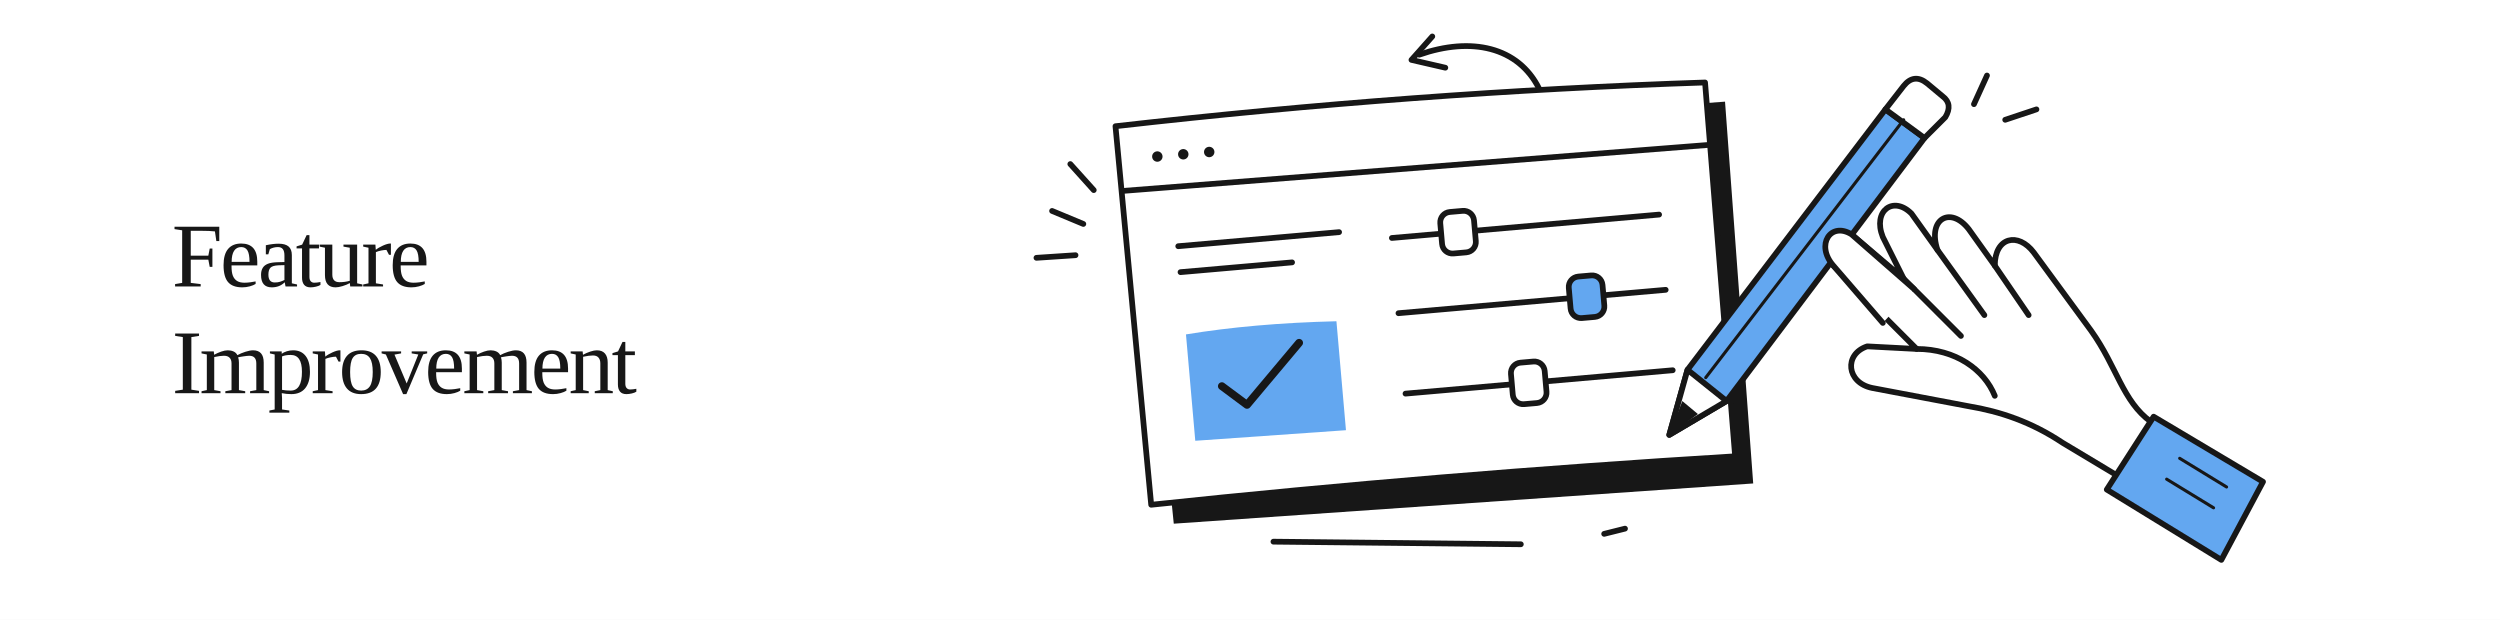
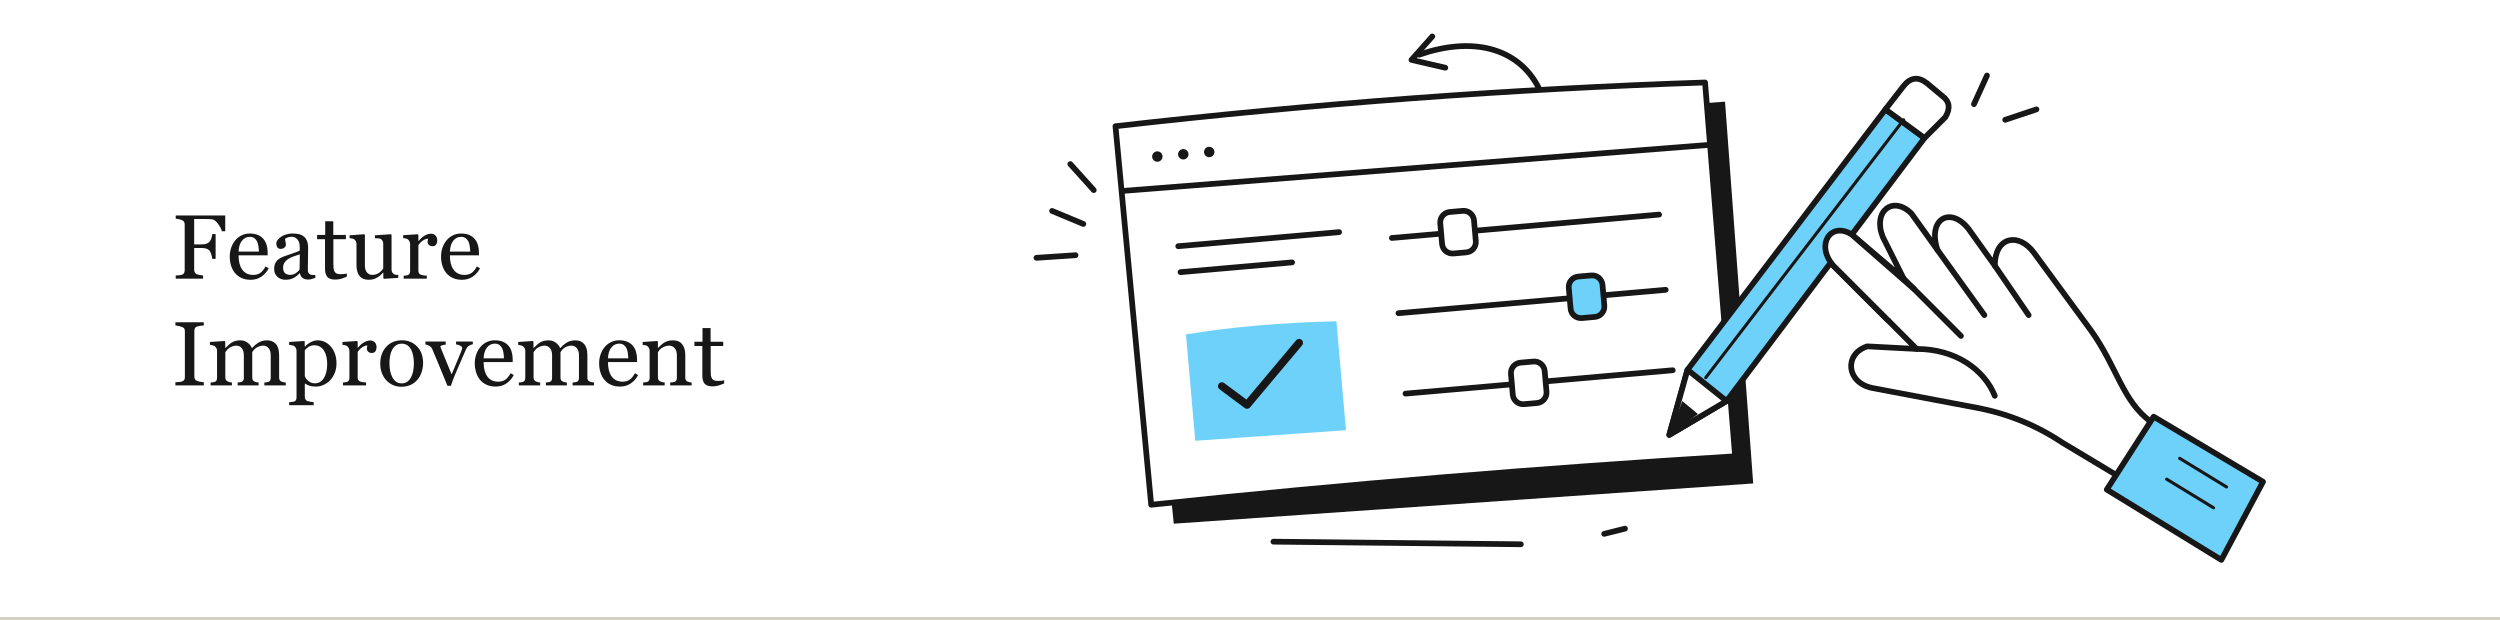
<svg xmlns="http://www.w3.org/2000/svg" width="960" height="238" viewBox="0 0 960 238" fill="none">
-   <path id="background" fill="white" d="M0 0h960v238H0z" />
-   <g id="title" fill="#171717" font-family="Georgia, 'Times New Roman', serif" font-size="35" letter-spacing="-1">
-     <text x="66" y="110">Feature</text>
-     <text x="66" y="151">Improvement</text>
+   <g clip-path="url(#clip0_463_779)">
+     <mask id="path-1-inside-1_463_779" fill="white">
+       <path d="M0 0H960V238H0V0Z" />
+     </mask>
+     <path d="M0 0H960V238H0V0Z" fill="white" />
+     <path d="M86.491 88.816H85.209C84.97 87.916 84.468 86.954 83.705 85.928C82.953 84.903 82.23 84.339 81.535 84.236C81.181 84.191 80.76 84.157 80.27 84.134C79.791 84.111 79.245 84.1 78.629 84.1H74.562V93.841H77.348C78.191 93.841 78.846 93.755 79.313 93.585C79.78 93.402 80.179 93.129 80.509 92.764C80.737 92.513 80.942 92.126 81.124 91.602C81.318 91.067 81.444 90.497 81.501 89.893H82.799V99.412H81.501C81.466 98.911 81.347 98.341 81.142 97.703C80.948 97.065 80.737 96.604 80.509 96.319C80.168 95.897 79.734 95.612 79.21 95.464C78.698 95.305 78.077 95.225 77.348 95.225H74.562V103.582C74.562 103.958 74.636 104.294 74.784 104.59C74.932 104.887 75.194 105.126 75.57 105.308C75.741 105.388 76.112 105.485 76.681 105.599C77.251 105.713 77.684 105.775 77.98 105.787V107H67.47V105.787C67.811 105.764 68.267 105.73 68.837 105.684C69.407 105.627 69.777 105.559 69.948 105.479C70.29 105.331 70.534 105.114 70.683 104.83C70.842 104.533 70.922 104.18 70.922 103.77V86.27C70.922 85.894 70.859 85.564 70.734 85.279C70.609 84.983 70.347 84.743 69.948 84.561C69.64 84.413 69.224 84.282 68.7 84.168C68.188 84.054 67.777 83.986 67.47 83.963V82.749H86.491V88.816ZM103.188 103.035C102.481 104.38 101.535 105.451 100.351 106.248C99.166 107.046 97.804 107.444 96.266 107.444C94.91 107.444 93.72 107.205 92.694 106.727C91.68 106.248 90.843 105.599 90.182 104.778C89.521 103.958 89.026 103.001 88.695 101.907C88.376 100.813 88.217 99.657 88.217 98.438C88.217 97.344 88.388 96.273 88.73 95.225C89.083 94.165 89.595 93.214 90.268 92.371C90.917 91.562 91.72 90.913 92.677 90.423C93.646 89.921 94.728 89.671 95.924 89.671C97.155 89.671 98.209 89.865 99.086 90.252C99.963 90.639 100.675 91.169 101.222 91.841C101.746 92.479 102.134 93.231 102.384 94.097C102.646 94.963 102.777 95.903 102.777 96.917V98.045H91.618C91.618 99.15 91.72 100.153 91.925 101.053C92.142 101.953 92.478 102.745 92.934 103.428C93.378 104.089 93.959 104.613 94.677 105C95.394 105.376 96.249 105.564 97.24 105.564C98.254 105.564 99.126 105.331 99.855 104.864C100.596 104.385 101.308 103.531 101.991 102.3L103.188 103.035ZM99.411 96.609C99.411 95.971 99.354 95.288 99.24 94.559C99.137 93.829 98.966 93.22 98.727 92.73C98.465 92.206 98.106 91.779 97.65 91.448C97.195 91.118 96.608 90.953 95.89 90.953C94.694 90.953 93.697 91.454 92.899 92.457C92.113 93.448 91.686 94.832 91.618 96.609H99.411ZM121.098 106.692C120.562 106.886 120.089 107.04 119.679 107.154C119.28 107.279 118.825 107.342 118.312 107.342C117.423 107.342 116.711 107.137 116.176 106.727C115.652 106.305 115.316 105.695 115.167 104.898H115.065C114.324 105.718 113.527 106.345 112.672 106.778C111.829 107.211 110.81 107.427 109.613 107.427C108.349 107.427 107.306 107.04 106.486 106.265C105.677 105.49 105.272 104.476 105.272 103.223C105.272 102.574 105.364 101.993 105.546 101.48C105.728 100.967 106.002 100.506 106.366 100.096C106.651 99.754 107.027 99.452 107.494 99.19C107.961 98.916 108.4 98.7 108.81 98.54C109.323 98.347 110.36 97.988 111.92 97.464C113.493 96.94 114.552 96.53 115.099 96.233V94.541C115.099 94.393 115.065 94.109 114.997 93.687C114.94 93.266 114.809 92.867 114.604 92.491C114.376 92.069 114.051 91.705 113.629 91.397C113.219 91.078 112.632 90.918 111.869 90.918C111.345 90.918 110.855 91.01 110.399 91.192C109.955 91.363 109.642 91.545 109.459 91.739C109.459 91.967 109.511 92.303 109.613 92.747C109.727 93.191 109.784 93.602 109.784 93.978C109.784 94.376 109.602 94.741 109.237 95.071C108.884 95.402 108.389 95.567 107.75 95.567C107.181 95.567 106.759 95.368 106.486 94.969C106.224 94.559 106.093 94.103 106.093 93.602C106.093 93.078 106.275 92.576 106.64 92.098C107.016 91.619 107.5 91.192 108.092 90.816C108.605 90.497 109.226 90.229 109.955 90.013C110.684 89.785 111.396 89.671 112.091 89.671C113.048 89.671 113.88 89.739 114.586 89.876C115.304 90.001 115.954 90.28 116.535 90.713C117.116 91.135 117.554 91.71 117.851 92.439C118.158 93.157 118.312 94.086 118.312 95.225C118.312 96.854 118.295 98.301 118.261 99.566C118.227 100.819 118.209 102.192 118.209 103.685C118.209 104.129 118.284 104.482 118.432 104.744C118.591 105.006 118.83 105.228 119.149 105.411C119.32 105.513 119.588 105.57 119.953 105.582C120.329 105.593 120.71 105.599 121.098 105.599V106.692ZM115.133 97.669C114.165 97.954 113.316 98.233 112.587 98.506C111.858 98.78 111.18 99.122 110.553 99.532C109.984 99.919 109.534 100.381 109.203 100.916C108.873 101.44 108.708 102.067 108.708 102.796C108.708 103.742 108.952 104.437 109.442 104.881C109.944 105.325 110.576 105.547 111.339 105.547C112.148 105.547 112.86 105.354 113.476 104.966C114.091 104.568 114.609 104.1 115.031 103.565L115.133 97.669ZM133.18 106.265C132.44 106.573 131.739 106.829 131.078 107.034C130.417 107.251 129.608 107.359 128.651 107.359C127.239 107.359 126.242 107.006 125.661 106.299C125.091 105.582 124.806 104.573 124.806 103.274V91.858H121.764V90.218H124.875V84.971H127.985V90.218H132.821V91.858H128.019V101.275C128.019 101.981 128.042 102.574 128.087 103.052C128.144 103.519 128.27 103.93 128.463 104.283C128.646 104.613 128.919 104.864 129.284 105.035C129.648 105.206 130.138 105.291 130.753 105.291C131.038 105.291 131.454 105.268 132.001 105.223C132.559 105.166 132.952 105.097 133.18 105.018V106.265ZM152.936 106.692L147.45 107.068L147.194 106.829V104.693H147.091C146.818 104.978 146.51 105.285 146.168 105.616C145.827 105.935 145.434 106.225 144.989 106.487C144.477 106.795 143.981 107.028 143.502 107.188C143.024 107.347 142.346 107.427 141.469 107.427C139.976 107.427 138.837 106.943 138.051 105.975C137.276 104.995 136.889 103.576 136.889 101.719V93.653C136.889 93.243 136.809 92.901 136.649 92.627C136.501 92.343 136.279 92.098 135.983 91.893C135.778 91.756 135.521 91.659 135.214 91.602C134.906 91.534 134.582 91.488 134.24 91.465V90.355L139.862 89.944L140.119 90.184V101.89C140.119 103.109 140.392 104.026 140.939 104.642C141.486 105.257 142.141 105.564 142.904 105.564C143.531 105.564 144.089 105.468 144.579 105.274C145.069 105.08 145.479 104.852 145.81 104.59C146.117 104.351 146.385 104.1 146.613 103.838C146.852 103.565 147.034 103.314 147.16 103.086V93.533C147.16 93.157 147.08 92.827 146.92 92.542C146.761 92.246 146.539 91.995 146.254 91.79C146.049 91.653 145.741 91.574 145.331 91.551C144.932 91.517 144.482 91.488 143.981 91.465V90.355L150.099 89.944L150.355 90.184V103.565C150.355 103.952 150.435 104.283 150.595 104.556C150.754 104.83 150.976 105.063 151.261 105.257C151.466 105.382 151.711 105.468 151.996 105.513C152.281 105.547 152.594 105.57 152.936 105.582V106.692ZM167.907 92.32C167.907 92.901 167.764 93.419 167.479 93.875C167.195 94.319 166.756 94.541 166.164 94.541C165.526 94.541 165.036 94.376 164.694 94.046C164.363 93.716 164.198 93.351 164.198 92.952C164.198 92.701 164.215 92.474 164.25 92.269C164.295 92.064 164.335 91.858 164.369 91.653C163.834 91.653 163.207 91.87 162.489 92.303C161.771 92.736 161.162 93.351 160.661 94.148V103.958C160.661 104.357 160.735 104.681 160.883 104.932C161.042 105.183 161.287 105.371 161.618 105.496C161.903 105.61 162.267 105.695 162.711 105.752C163.167 105.809 163.56 105.849 163.891 105.872V107H155.004V105.872C155.266 105.849 155.534 105.826 155.807 105.804C156.092 105.781 156.337 105.735 156.542 105.667C156.861 105.564 157.095 105.388 157.243 105.137C157.402 104.875 157.482 104.539 157.482 104.129V93.721C157.482 93.368 157.396 93.02 157.226 92.679C157.066 92.337 156.838 92.064 156.542 91.858C156.326 91.722 156.069 91.625 155.773 91.568C155.477 91.499 155.158 91.454 154.816 91.431V90.32L160.421 89.944L160.661 90.184V92.559H160.746C161.452 91.636 162.239 90.936 163.104 90.457C163.97 89.978 164.762 89.739 165.48 89.739C166.198 89.739 166.779 89.973 167.223 90.44C167.679 90.907 167.907 91.534 167.907 92.32ZM184.33 103.035C183.624 104.38 182.678 105.451 181.493 106.248C180.308 107.046 178.947 107.444 177.409 107.444C176.053 107.444 174.862 107.205 173.837 106.727C172.823 106.248 171.986 105.599 171.325 104.778C170.664 103.958 170.168 103.001 169.838 101.907C169.519 100.813 169.359 99.657 169.359 98.438C169.359 97.344 169.53 96.273 169.872 95.225C170.225 94.165 170.738 93.214 171.41 92.371C172.06 91.562 172.863 90.913 173.82 90.423C174.788 89.921 175.871 89.671 177.067 89.671C178.297 89.671 179.351 89.865 180.229 90.252C181.106 90.639 181.818 91.169 182.365 91.841C182.889 92.479 183.276 93.231 183.527 94.097C183.789 94.963 183.92 95.903 183.92 96.917V98.045H172.76C172.76 99.15 172.863 100.153 173.068 101.053C173.284 101.953 173.62 102.745 174.076 103.428C174.521 104.089 175.102 104.613 175.819 105C176.537 105.376 177.392 105.564 178.383 105.564C179.397 105.564 180.268 105.331 180.998 104.864C181.738 104.385 182.45 103.531 183.134 102.3L184.33 103.035ZM180.553 96.609C180.553 95.971 180.496 95.288 180.382 94.559C180.28 93.829 180.109 93.22 179.87 92.73C179.608 92.206 179.249 91.779 178.793 91.448C178.337 91.118 177.75 90.953 177.033 90.953C175.836 90.953 174.84 91.454 174.042 92.457C173.256 93.448 172.829 94.832 172.76 96.609H180.553Z" fill="#171717" />
+     <path d="M78.27 148H67.35V146.787C67.658 146.764 68.102 146.73 68.683 146.684C69.264 146.639 69.674 146.57 69.914 146.479C70.29 146.331 70.563 146.132 70.734 145.881C70.905 145.619 70.99 145.26 70.99 144.804V127.236C70.99 126.837 70.928 126.507 70.802 126.245C70.677 125.971 70.381 125.743 69.914 125.561C69.572 125.424 69.139 125.299 68.615 125.185C68.102 125.06 67.68 124.986 67.35 124.963V123.75H78.27V124.963C77.917 124.974 77.496 125.02 77.006 125.1C76.516 125.168 76.089 125.259 75.724 125.373C75.291 125.51 75.001 125.732 74.853 126.04C74.704 126.347 74.63 126.689 74.63 127.065V144.616C74.63 144.992 74.71 145.328 74.87 145.625C75.04 145.909 75.325 146.137 75.724 146.308C75.963 146.399 76.351 146.502 76.886 146.616C77.433 146.718 77.894 146.775 78.27 146.787V148ZM109.733 148H101.513V146.872C101.775 146.849 102.037 146.826 102.299 146.804C102.572 146.781 102.812 146.735 103.017 146.667C103.336 146.564 103.569 146.388 103.717 146.137C103.877 145.875 103.957 145.539 103.957 145.129V136.43C103.957 135.245 103.683 134.334 103.136 133.696C102.601 133.046 101.929 132.722 101.12 132.722C100.561 132.722 100.037 132.807 99.547 132.978C99.058 133.149 98.607 133.388 98.197 133.696C97.867 133.946 97.588 134.22 97.36 134.516C97.143 134.801 96.978 135.04 96.864 135.234V144.958C96.864 145.357 96.933 145.687 97.069 145.949C97.206 146.2 97.44 146.394 97.77 146.53C98.032 146.633 98.266 146.713 98.471 146.77C98.687 146.815 98.966 146.849 99.308 146.872V148H91.259V146.872C91.521 146.849 91.772 146.826 92.011 146.804C92.261 146.781 92.489 146.735 92.694 146.667C93.013 146.564 93.247 146.388 93.395 146.137C93.555 145.875 93.634 145.539 93.634 145.129V136.43C93.634 135.245 93.361 134.334 92.814 133.696C92.278 133.046 91.606 132.722 90.797 132.722C90.239 132.722 89.715 132.813 89.225 132.995C88.735 133.166 88.285 133.405 87.875 133.713C87.545 133.964 87.266 134.248 87.038 134.567C86.81 134.875 86.639 135.109 86.525 135.268V144.924C86.525 145.311 86.605 145.636 86.764 145.898C86.924 146.16 87.163 146.359 87.482 146.496C87.721 146.61 87.966 146.695 88.217 146.752C88.467 146.809 88.747 146.849 89.054 146.872V148H80.868V146.872C81.13 146.849 81.398 146.826 81.671 146.804C81.956 146.781 82.201 146.735 82.406 146.667C82.725 146.564 82.959 146.388 83.107 146.137C83.266 145.875 83.346 145.539 83.346 145.129V134.653C83.346 134.288 83.261 133.964 83.09 133.679C82.93 133.382 82.703 133.132 82.406 132.927C82.19 132.79 81.922 132.682 81.603 132.602C81.284 132.511 80.954 132.454 80.612 132.431V131.32L86.251 130.944L86.491 131.184V133.593H86.61C86.895 133.308 87.243 132.972 87.653 132.585C88.063 132.198 88.445 131.884 88.798 131.645C89.197 131.372 89.692 131.144 90.285 130.961C90.888 130.779 91.538 130.688 92.233 130.688C93.327 130.688 94.267 130.984 95.053 131.577C95.839 132.158 96.403 132.864 96.745 133.696C97.155 133.297 97.514 132.95 97.821 132.653C98.14 132.346 98.556 132.021 99.069 131.679C99.502 131.383 100.009 131.144 100.59 130.961C101.182 130.779 101.837 130.688 102.555 130.688C103.979 130.688 105.107 131.155 105.939 132.089C106.771 133.024 107.187 134.459 107.187 136.396V144.958C107.187 145.357 107.255 145.687 107.392 145.949C107.528 146.2 107.762 146.394 108.092 146.53C108.354 146.633 108.611 146.713 108.861 146.77C109.123 146.815 109.414 146.849 109.733 146.872V148ZM127.096 133.149C127.768 133.946 128.287 134.875 128.651 135.935C129.027 136.983 129.215 138.185 129.215 139.541C129.215 140.874 128.993 142.093 128.549 143.198C128.104 144.292 127.518 145.226 126.789 146C126.025 146.787 125.176 147.39 124.242 147.812C123.308 148.234 122.317 148.444 121.269 148.444C120.255 148.444 119.423 148.33 118.773 148.103C118.124 147.875 117.594 147.607 117.184 147.299H117.047V152.358C117.047 152.768 117.127 153.11 117.287 153.383C117.446 153.657 117.691 153.856 118.021 153.981C118.295 154.084 118.682 154.181 119.184 154.272C119.696 154.375 120.118 154.431 120.448 154.443V155.588H111.032V154.443C111.385 154.42 111.727 154.392 112.057 154.357C112.388 154.323 112.684 154.266 112.946 154.187C113.288 154.073 113.527 153.873 113.664 153.588C113.8 153.304 113.869 152.967 113.869 152.58V134.653C113.869 134.311 113.783 133.981 113.612 133.662C113.441 133.343 113.219 133.086 112.946 132.893C112.741 132.756 112.456 132.653 112.091 132.585C111.727 132.505 111.374 132.454 111.032 132.431V131.32L116.774 130.944L117.013 131.149V133.046L117.15 133.081C117.742 132.397 118.477 131.827 119.354 131.372C120.232 130.916 121.103 130.688 121.969 130.688C123.017 130.688 123.974 130.91 124.84 131.354C125.718 131.799 126.47 132.397 127.096 133.149ZM124.311 145.266C124.766 144.559 125.102 143.739 125.319 142.805C125.535 141.87 125.644 140.828 125.644 139.677C125.644 138.834 125.552 137.974 125.37 137.097C125.188 136.219 124.903 135.456 124.516 134.807C124.128 134.146 123.621 133.61 122.995 133.2C122.368 132.79 121.616 132.585 120.739 132.585C119.896 132.585 119.178 132.773 118.585 133.149C117.993 133.514 117.48 133.952 117.047 134.465V144.428C117.15 144.736 117.315 145.055 117.543 145.385C117.782 145.716 118.044 146 118.329 146.24C118.682 146.525 119.064 146.758 119.474 146.94C119.884 147.111 120.386 147.197 120.978 147.197C121.616 147.197 122.231 147.032 122.824 146.701C123.416 146.359 123.912 145.881 124.311 145.266ZM144.596 133.32C144.596 133.901 144.454 134.419 144.169 134.875C143.884 135.319 143.445 135.542 142.853 135.542C142.215 135.542 141.725 135.376 141.383 135.046C141.053 134.715 140.888 134.351 140.888 133.952C140.888 133.701 140.905 133.474 140.939 133.269C140.985 133.063 141.024 132.858 141.059 132.653C140.523 132.653 139.896 132.87 139.179 133.303C138.461 133.736 137.851 134.351 137.35 135.148V144.958C137.35 145.357 137.424 145.681 137.572 145.932C137.732 146.183 137.977 146.371 138.307 146.496C138.592 146.61 138.957 146.695 139.401 146.752C139.857 146.809 140.25 146.849 140.58 146.872V148H131.693V146.872C131.955 146.849 132.223 146.826 132.497 146.804C132.781 146.781 133.026 146.735 133.231 146.667C133.55 146.564 133.784 146.388 133.932 146.137C134.092 145.875 134.171 145.539 134.171 145.129V134.721C134.171 134.368 134.086 134.021 133.915 133.679C133.756 133.337 133.528 133.063 133.231 132.858C133.015 132.722 132.759 132.625 132.462 132.568C132.166 132.5 131.847 132.454 131.505 132.431V131.32L137.111 130.944L137.35 131.184V133.559H137.436C138.142 132.636 138.928 131.936 139.794 131.457C140.66 130.979 141.452 130.739 142.169 130.739C142.887 130.739 143.468 130.973 143.913 131.44C144.368 131.907 144.596 132.534 144.596 133.32ZM162.472 139.404C162.472 140.589 162.284 141.757 161.908 142.907C161.532 144.047 160.997 145.015 160.302 145.812C159.516 146.724 158.604 147.402 157.567 147.846C156.531 148.291 155.368 148.513 154.081 148.513C153.01 148.513 151.99 148.313 151.022 147.915C150.054 147.504 149.193 146.912 148.441 146.137C147.701 145.374 147.108 144.445 146.664 143.352C146.231 142.246 146.015 141.01 146.015 139.643C146.015 137.011 146.778 134.858 148.305 133.183C149.843 131.508 151.854 130.671 154.337 130.671C156.696 130.671 158.638 131.468 160.165 133.063C161.703 134.647 162.472 136.761 162.472 139.404ZM158.935 139.438C158.935 138.583 158.849 137.683 158.678 136.738C158.507 135.781 158.251 134.972 157.909 134.311C157.545 133.605 157.066 133.041 156.474 132.619C155.881 132.186 155.158 131.97 154.303 131.97C153.426 131.97 152.674 132.186 152.047 132.619C151.432 133.052 150.931 133.645 150.543 134.396C150.179 135.091 149.923 135.883 149.774 136.772C149.626 137.661 149.552 138.521 149.552 139.353C149.552 140.446 149.638 141.46 149.809 142.395C149.991 143.317 150.276 144.143 150.663 144.873C151.05 145.602 151.535 146.177 152.116 146.599C152.708 147.009 153.437 147.214 154.303 147.214C155.727 147.214 156.855 146.525 157.687 145.146C158.519 143.767 158.935 141.865 158.935 139.438ZM181.562 132.192C181.049 132.283 180.559 132.471 180.092 132.756C179.636 133.029 179.243 133.519 178.913 134.226C178.24 135.752 177.545 137.347 176.828 139.011C176.11 140.663 175.364 142.4 174.589 144.223C174.361 144.747 174.116 145.368 173.854 146.086C173.603 146.804 173.37 147.493 173.153 148.154H171.82C170.738 145.476 169.741 143.038 168.83 140.839C167.918 138.629 166.972 136.368 165.993 134.055C165.765 133.531 165.395 133.126 164.882 132.841C164.381 132.545 163.874 132.357 163.361 132.277V131.149H171.154V132.346C170.812 132.357 170.385 132.431 169.872 132.568C169.359 132.693 169.103 132.87 169.103 133.098C169.103 133.132 169.132 133.223 169.188 133.371C169.245 133.508 169.302 133.667 169.359 133.85C169.826 135.012 170.487 136.635 171.342 138.72C172.196 140.805 172.891 142.486 173.427 143.762C173.837 142.782 174.35 141.563 174.965 140.104C175.591 138.646 176.264 137.017 176.981 135.217C177.095 134.909 177.204 134.624 177.306 134.362C177.409 134.089 177.46 133.815 177.46 133.542C177.46 133.348 177.363 133.177 177.169 133.029C176.987 132.87 176.765 132.733 176.503 132.619C176.241 132.505 175.985 132.42 175.734 132.363C175.483 132.306 175.278 132.266 175.119 132.243V131.149H181.562V132.192ZM197.284 144.035C196.578 145.38 195.632 146.451 194.447 147.248C193.262 148.046 191.901 148.444 190.363 148.444C189.007 148.444 187.816 148.205 186.791 147.727C185.777 147.248 184.94 146.599 184.279 145.778C183.618 144.958 183.122 144.001 182.792 142.907C182.473 141.813 182.313 140.657 182.313 139.438C182.313 138.344 182.484 137.273 182.826 136.225C183.179 135.166 183.692 134.214 184.364 133.371C185.014 132.562 185.817 131.913 186.774 131.423C187.742 130.922 188.825 130.671 190.021 130.671C191.251 130.671 192.305 130.865 193.183 131.252C194.06 131.639 194.772 132.169 195.319 132.841C195.843 133.479 196.23 134.231 196.481 135.097C196.743 135.963 196.874 136.903 196.874 137.917V139.045H185.714C185.714 140.15 185.817 141.153 186.022 142.053C186.238 142.953 186.575 143.745 187.03 144.428C187.475 145.089 188.056 145.613 188.773 146C189.491 146.376 190.346 146.564 191.337 146.564C192.351 146.564 193.222 146.331 193.952 145.864C194.692 145.385 195.404 144.531 196.088 143.3L197.284 144.035ZM193.507 137.609C193.507 136.971 193.45 136.288 193.336 135.559C193.234 134.829 193.063 134.22 192.824 133.73C192.562 133.206 192.203 132.779 191.747 132.448C191.291 132.118 190.705 131.953 189.987 131.953C188.791 131.953 187.794 132.454 186.996 133.457C186.21 134.448 185.783 135.832 185.714 137.609H193.507ZM228.097 148H219.877V146.872C220.139 146.849 220.401 146.826 220.663 146.804C220.937 146.781 221.176 146.735 221.381 146.667C221.7 146.564 221.933 146.388 222.082 146.137C222.241 145.875 222.321 145.539 222.321 145.129V136.43C222.321 135.245 222.047 134.334 221.5 133.696C220.965 133.046 220.293 132.722 219.484 132.722C218.926 132.722 218.402 132.807 217.912 132.978C217.422 133.149 216.972 133.388 216.562 133.696C216.231 133.946 215.952 134.22 215.724 134.516C215.508 134.801 215.342 135.04 215.229 135.234V144.958C215.229 145.357 215.297 145.687 215.434 145.949C215.57 146.2 215.804 146.394 216.134 146.53C216.396 146.633 216.63 146.713 216.835 146.77C217.051 146.815 217.331 146.849 217.672 146.872V148H209.623V146.872C209.885 146.849 210.136 146.826 210.375 146.804C210.626 146.781 210.854 146.735 211.059 146.667C211.378 146.564 211.611 146.388 211.759 146.137C211.919 145.875 211.999 145.539 211.999 145.129V136.43C211.999 135.245 211.725 134.334 211.178 133.696C210.643 133.046 209.971 132.722 209.162 132.722C208.603 132.722 208.079 132.813 207.589 132.995C207.099 133.166 206.649 133.405 206.239 133.713C205.909 133.964 205.63 134.248 205.402 134.567C205.174 134.875 205.003 135.109 204.889 135.268V144.924C204.889 145.311 204.969 145.636 205.128 145.898C205.288 146.16 205.527 146.359 205.846 146.496C206.085 146.61 206.33 146.695 206.581 146.752C206.832 146.809 207.111 146.849 207.418 146.872V148H199.232V146.872C199.494 146.849 199.762 146.826 200.036 146.804C200.32 146.781 200.565 146.735 200.771 146.667C201.09 146.564 201.323 146.388 201.471 146.137C201.631 145.875 201.71 145.539 201.71 145.129V134.653C201.71 134.288 201.625 133.964 201.454 133.679C201.295 133.382 201.067 133.132 200.771 132.927C200.554 132.79 200.286 132.682 199.967 132.602C199.648 132.511 199.318 132.454 198.976 132.431V131.32L204.616 130.944L204.855 131.184V133.593H204.975C205.259 133.308 205.607 132.972 206.017 132.585C206.427 132.198 206.809 131.884 207.162 131.645C207.561 131.372 208.056 131.144 208.649 130.961C209.253 130.779 209.902 130.688 210.597 130.688C211.691 130.688 212.631 130.984 213.417 131.577C214.203 132.158 214.767 132.864 215.109 133.696C215.519 133.297 215.878 132.95 216.186 132.653C216.505 132.346 216.92 132.021 217.433 131.679C217.866 131.383 218.373 131.144 218.954 130.961C219.547 130.779 220.202 130.688 220.919 130.688C222.344 130.688 223.472 131.155 224.303 132.089C225.135 133.024 225.551 134.459 225.551 136.396V144.958C225.551 145.357 225.619 145.687 225.756 145.949C225.893 146.2 226.126 146.394 226.457 146.53C226.719 146.633 226.975 146.713 227.226 146.77C227.488 146.815 227.778 146.849 228.097 146.872V148ZM245.033 144.035C244.327 145.38 243.381 146.451 242.196 147.248C241.011 148.046 239.65 148.444 238.112 148.444C236.756 148.444 235.565 148.205 234.54 147.727C233.526 147.248 232.689 146.599 232.028 145.778C231.367 144.958 230.871 144.001 230.541 142.907C230.222 141.813 230.062 140.657 230.062 139.438C230.062 138.344 230.233 137.273 230.575 136.225C230.928 135.166 231.441 134.214 232.113 133.371C232.763 132.562 233.566 131.913 234.523 131.423C235.491 130.922 236.574 130.671 237.77 130.671C239 130.671 240.054 130.865 240.932 131.252C241.809 131.639 242.521 132.169 243.068 132.841C243.592 133.479 243.979 134.231 244.23 135.097C244.492 135.963 244.623 136.903 244.623 137.917V139.045H233.463C233.463 140.15 233.566 141.153 233.771 142.053C233.987 142.953 234.324 143.745 234.779 144.428C235.224 145.089 235.805 145.613 236.522 146C237.24 146.376 238.095 146.564 239.086 146.564C240.1 146.564 240.972 146.331 241.701 145.864C242.441 145.385 243.153 144.531 243.837 143.3L245.033 144.035ZM241.256 137.609C241.256 136.971 241.199 136.288 241.085 135.559C240.983 134.829 240.812 134.22 240.573 133.73C240.311 133.206 239.952 132.779 239.496 132.448C239.04 132.118 238.454 131.953 237.736 131.953C236.54 131.953 235.543 132.454 234.745 133.457C233.959 134.448 233.532 135.832 233.463 137.609H241.256ZM265.592 148H257.338V146.872C257.6 146.849 257.885 146.826 258.192 146.804C258.511 146.781 258.773 146.735 258.979 146.667C259.298 146.564 259.531 146.388 259.679 146.137C259.839 145.875 259.918 145.539 259.918 145.129V136.464C259.918 135.268 259.634 134.345 259.064 133.696C258.506 133.046 257.822 132.722 257.013 132.722C256.409 132.722 255.857 132.819 255.355 133.012C254.854 133.194 254.41 133.422 254.022 133.696C253.646 133.958 253.345 134.243 253.117 134.55C252.9 134.847 252.741 135.086 252.638 135.268V144.958C252.638 145.345 252.718 145.664 252.877 145.915C253.037 146.166 253.276 146.359 253.595 146.496C253.834 146.61 254.091 146.695 254.364 146.752C254.649 146.809 254.94 146.849 255.236 146.872V148H246.981V146.872C247.243 146.849 247.511 146.826 247.785 146.804C248.069 146.781 248.314 146.735 248.52 146.667C248.839 146.564 249.072 146.388 249.22 146.137C249.38 145.875 249.459 145.539 249.459 145.129V134.721C249.459 134.334 249.374 133.981 249.203 133.662C249.044 133.331 248.816 133.063 248.52 132.858C248.303 132.722 248.047 132.625 247.75 132.568C247.454 132.5 247.135 132.454 246.793 132.431V131.32L252.399 130.944L252.638 131.184V133.559H252.724C252.997 133.286 253.339 132.961 253.749 132.585C254.159 132.198 254.547 131.884 254.911 131.645C255.333 131.372 255.834 131.144 256.415 130.961C256.996 130.779 257.651 130.688 258.38 130.688C259.998 130.688 261.194 131.195 261.969 132.209C262.755 133.212 263.148 134.55 263.148 136.225V144.992C263.148 145.391 263.217 145.716 263.354 145.966C263.49 146.206 263.724 146.394 264.054 146.53C264.328 146.644 264.561 146.724 264.755 146.77C264.96 146.815 265.239 146.849 265.592 146.872V148ZM278.068 147.265C277.327 147.573 276.627 147.829 275.966 148.034C275.305 148.251 274.496 148.359 273.539 148.359C272.126 148.359 271.129 148.006 270.548 147.299C269.979 146.582 269.694 145.573 269.694 144.274V132.858H266.652V131.218H269.762V125.971H272.873V131.218H277.709V132.858H272.907V142.275C272.907 142.981 272.93 143.574 272.975 144.052C273.032 144.519 273.157 144.93 273.351 145.283C273.533 145.613 273.807 145.864 274.171 146.035C274.536 146.206 275.026 146.291 275.641 146.291C275.926 146.291 276.342 146.268 276.889 146.223C277.447 146.166 277.84 146.097 278.068 146.018V147.265Z" fill="#171717" />
+     <path d="M436.011 55.828L662.409 39.032L673.228 185.647L450.728 201.098L436.011 55.828Z" fill="#171717" />
+     <path d="M428.34 48.468C505.205 39.736 580.671 34.137 654.738 31.672L666.292 175.211C590.407 179.843 515.663 186.047 442.061 193.825L428.34 48.468Z" fill="white" stroke="#171717" stroke-width="2.2" stroke-linecap="round" stroke-linejoin="round" />
+     <path d="M431.515 73.286L655.834 55.668" stroke="#171717" stroke-width="2.2" stroke-linecap="round" stroke-linejoin="round" />
+     <path d="M444.591 62.104C445.691 62.007 446.505 61.037 446.409 59.937C446.312 58.837 445.342 58.023 444.242 58.119C443.142 58.215 442.328 59.185 442.424 60.285C442.52 61.386 443.49 62.2 444.591 62.104Z" fill="#171717" />
+     <path d="M454.552 61.232C455.653 61.136 456.467 60.166 456.371 59.065C456.274 57.965 455.304 57.151 454.204 57.247C453.103 57.343 452.289 58.314 452.386 59.414C452.482 60.514 453.452 61.328 454.552 61.232Z" fill="#171717" />
+     <path d="M464.514 60.361C465.615 60.264 466.429 59.294 466.332 58.194C466.236 57.093 465.266 56.279 464.166 56.376C463.065 56.472 462.251 57.442 462.348 58.542C462.444 59.643 463.414 60.457 464.514 60.361Z" fill="#171717" />
+     <path d="M452.448 94.542L514.212 89.139M453.319 104.504L496.156 100.756" stroke="#171717" stroke-width="2.2" stroke-linecap="round" stroke-linejoin="round" />
+     <path d="M455.411 128.413C472.562 125.574 491.822 123.889 513.19 123.358L516.851 165.198L458.984 169.257L455.411 128.413Z" fill="#6DD1FA" />
+     <path d="M469.196 148.287L478.859 155.472L498.857 131.639" stroke="#171717" stroke-width="3" stroke-linecap="round" stroke-linejoin="round" />
+     <path d="M534.484 91.38L637.092 82.403M537.012 120.27L639.62 111.293M539.714 151.152L642.322 142.175" stroke="#171717" stroke-width="2.2" stroke-linecap="round" stroke-linejoin="round" />
+     <path d="M561.681 80.97L556.7 81.406C554.499 81.599 552.871 83.539 553.063 85.74L553.761 93.709C553.953 95.91 555.893 97.538 558.094 97.345L563.075 96.909C565.276 96.717 566.904 94.777 566.711 92.576L566.014 84.606C565.821 82.406 563.881 80.778 561.681 80.97Z" fill="white" stroke="#171717" stroke-width="2.2" stroke-linecap="round" stroke-linejoin="round" />
+     <path d="M611.029 105.764L606.048 106.199C603.848 106.392 602.22 108.332 602.412 110.533L603.109 118.502C603.302 120.703 605.242 122.331 607.443 122.139L612.424 121.703C614.624 121.51 616.252 119.57 616.06 117.369L615.363 109.4C615.17 107.199 613.23 105.571 611.029 105.764Z" fill="#6DD1FA" stroke="#171717" stroke-width="2.2" stroke-linecap="round" stroke-linejoin="round" />
+     <path d="M588.826 138.825L583.845 139.26C581.644 139.453 580.016 141.393 580.209 143.594L580.906 151.563C581.099 153.764 583.039 155.392 585.24 155.199L590.221 154.764C592.421 154.571 594.049 152.631 593.857 150.43L593.16 142.461C592.967 140.26 591.027 138.632 588.826 138.825Z" fill="white" stroke="#171717" stroke-width="2.2" stroke-linecap="round" stroke-linejoin="round" />
+     <path d="M591 34C583 18 565 14 545 21" stroke="#171717" stroke-width="2.2" stroke-linecap="round" stroke-linejoin="round" />
+     <path d="M550 14L542 23L555 26" stroke="#171717" stroke-width="2.2" stroke-linecap="round" stroke-linejoin="round" />
+     <path d="M404 81L416 86M411 63L420 73M398 99L413 98" stroke="#171717" stroke-width="2.2" stroke-linecap="round" stroke-linejoin="round" />
+     <path d="M837 197L792 170C780 162 768 158 756 156L719 149C709 147 708 136 717 133L736 134L704 102C697 94 703 85 711 90L731 107L723 91C719 81 727 75 734 82L744 96C740 84 749 79 756 88L766 102C766 91 775 89 781 97L803 127C813 141 815 154 826 162L857 180L837 197Z" fill="white" stroke="#171717" stroke-width="2.2" stroke-linecap="round" stroke-linejoin="round" />
+     <path d="M731 107L753 129M744 96L762 121M766 102L779 121M736 134C751 134 762 142 766 152" stroke="#171717" stroke-width="2.2" stroke-linecap="round" stroke-linejoin="round" />
+     <path d="M827 160L869 185L853 215L809 188L827 160Z" fill="#6DD1FA" stroke="#171717" stroke-width="2.2" stroke-linecap="round" stroke-linejoin="round" />
+     <path d="M837 176L855 187M832 184L850 195" stroke="#171717" stroke-width="1.2" stroke-linecap="round" stroke-linejoin="round" />
+     <path d="M648 142L724 42L739 53L663 154L641 167L648 142Z" fill="#6DD1FA" stroke="#171717" stroke-width="2.2" stroke-linecap="round" stroke-linejoin="round" />
+     <path d="M648 142L663 154L641 167L648 142Z" fill="white" stroke="#171717" stroke-width="2.2" stroke-linecap="round" stroke-linejoin="round" />
+     <path d="M641 167L646 154L652 159L641 167Z" fill="#171717" />
+     <path d="M724 42L731 33C733.667 29.667 736.667 29.333 740 32L746 37C748.667 39 749 41.667 747 45L739 53L724 42Z" fill="white" stroke="#171717" stroke-width="2.2" stroke-linecap="round" stroke-linejoin="round" />
+     <path d="M655 145L731 46" stroke="#171717" stroke-width="1.2" stroke-linecap="round" stroke-linejoin="round" />
+     <path d="M725 123L704 102C697 94 703 85 711 90L735 111" fill="white" />
+     <path d="M725 123L704 102C697 94 703 85 711 90L735 111" stroke="#171717" stroke-width="2.2" stroke-linecap="round" stroke-linejoin="round" />
+     <path d="M489 208L584 209M758 40L763 29M770 46L782 42" stroke="#171717" stroke-width="2.2" stroke-linecap="round" stroke-linejoin="round" />
+     <path d="M616 205L624 203" stroke="#171717" stroke-width="2.2" stroke-linecap="round" stroke-linejoin="round" />
  </g>
-   <g stroke="#171717" stroke-width="2.2" stroke-linecap="round" stroke-linejoin="round">
-     <g id="paper-interface" transform="rotate(-5 563 119)">
-       <path d="M442 45 669 48 667 195 444 191Z" fill="#171717" stroke="none" />
-       <path d="M435 37Q551 34 662 40L661 184Q547 181 436 183Z" fill="white" />
-       <path d="M436 62 661 64" />
-       <circle cx="450" cy="50" r="2" fill="#171717" stroke="none" />
-       <circle cx="460" cy="50" r="2" fill="#171717" stroke="none" />
-       <circle cx="470" cy="50" r="2" fill="#171717" stroke="none" />
-       <path d="M455 85h62m-62 10h43" />
-       <path d="M455 119Q481 117 513 119L513 161 455 160Z" fill="#63A7F0" stroke="none" />
-       <path d="m467 140 9 8 22-22" stroke-width="3" />
-       <path d="M537 89h103M537 118h103M537 149h103" />
-       <rect x="556" y="81" width="13" height="16" rx="4" fill="white" />
-       <rect x="603" y="110" width="13" height="16" rx="4" fill="#63A7F0" />
-       <rect x="578" y="141" width="13" height="16" rx="4" fill="white" />
-     </g>
-     <g id="revision-mark">
-       <path d="M591 34c-8-16-26-20-46-13" />
-       <path d="m550 14-8 9 13 3" />
-       <path d="m404 81 12 5m-5-23 9 10m-22 26 15-1" />
-     </g>
-     <g id="drawing-hand">
-       <path d="m837 197-45-27c-12-8-24-12-36-14l-37-7c-10-2-11-13-2-16l19 1-32-32c-7-8-1-17 7-12l20 17-8-16c-4-10 4-16 11-9l10 14c-4-12 5-17 12-8l10 14c0-11 9-13 15-5l22 30c10 14 12 27 23 35l31 18Z" fill="white" />
-       <path d="m731 107 22 22m-9-33 18 25m4-19 13 19M736 134c15 0 26 8 30 18" />
-       <path d="m827 160 42 25-16 30-44-27Z" fill="#63A7F0" />
-       <path d="m837 176 18 11m-23-3 18 11" stroke-width="1.2" />
-     </g>
-     <g id="pencil">
-       <path d="m648 142 76-100 15 11-76 101-22 13Z" fill="#63A7F0" />
-       <path d="m648 142 15 12-22 13Z" fill="white" />
-       <path d="m641 167 5-13 6 5Z" fill="#171717" stroke="none" />
-       <path d="m724 42 7-9q4-5 9-1l6 5q4 3 1 8l-8 8Z" fill="white" />
-       <path d="m655 145 76-99" stroke-width="1.2" />
-     </g>
-     <g id="fingers-over-pencil">
-       <path d="m723 124-19-22c-7-8-1-17 7-12l24 21" fill="white" />
-     </g>
-     <g id="ground-details">
-       <path d="m489 208 95 1m174-169 5-11m7 17 12-4" />
-       <path d="m616 205 8-2" />
-     </g>
-   </g>
+   <path d="M960 238V237H0V238V239H960V238Z" fill="#CFC9BC" mask="url(#path-1-inside-1_463_779)" />
+   <defs>
+     <clipPath id="clip0_463_779">
+       <path d="M0 0H960V238H0V0Z" fill="white" />
+     </clipPath>
+   </defs>
</svg>
